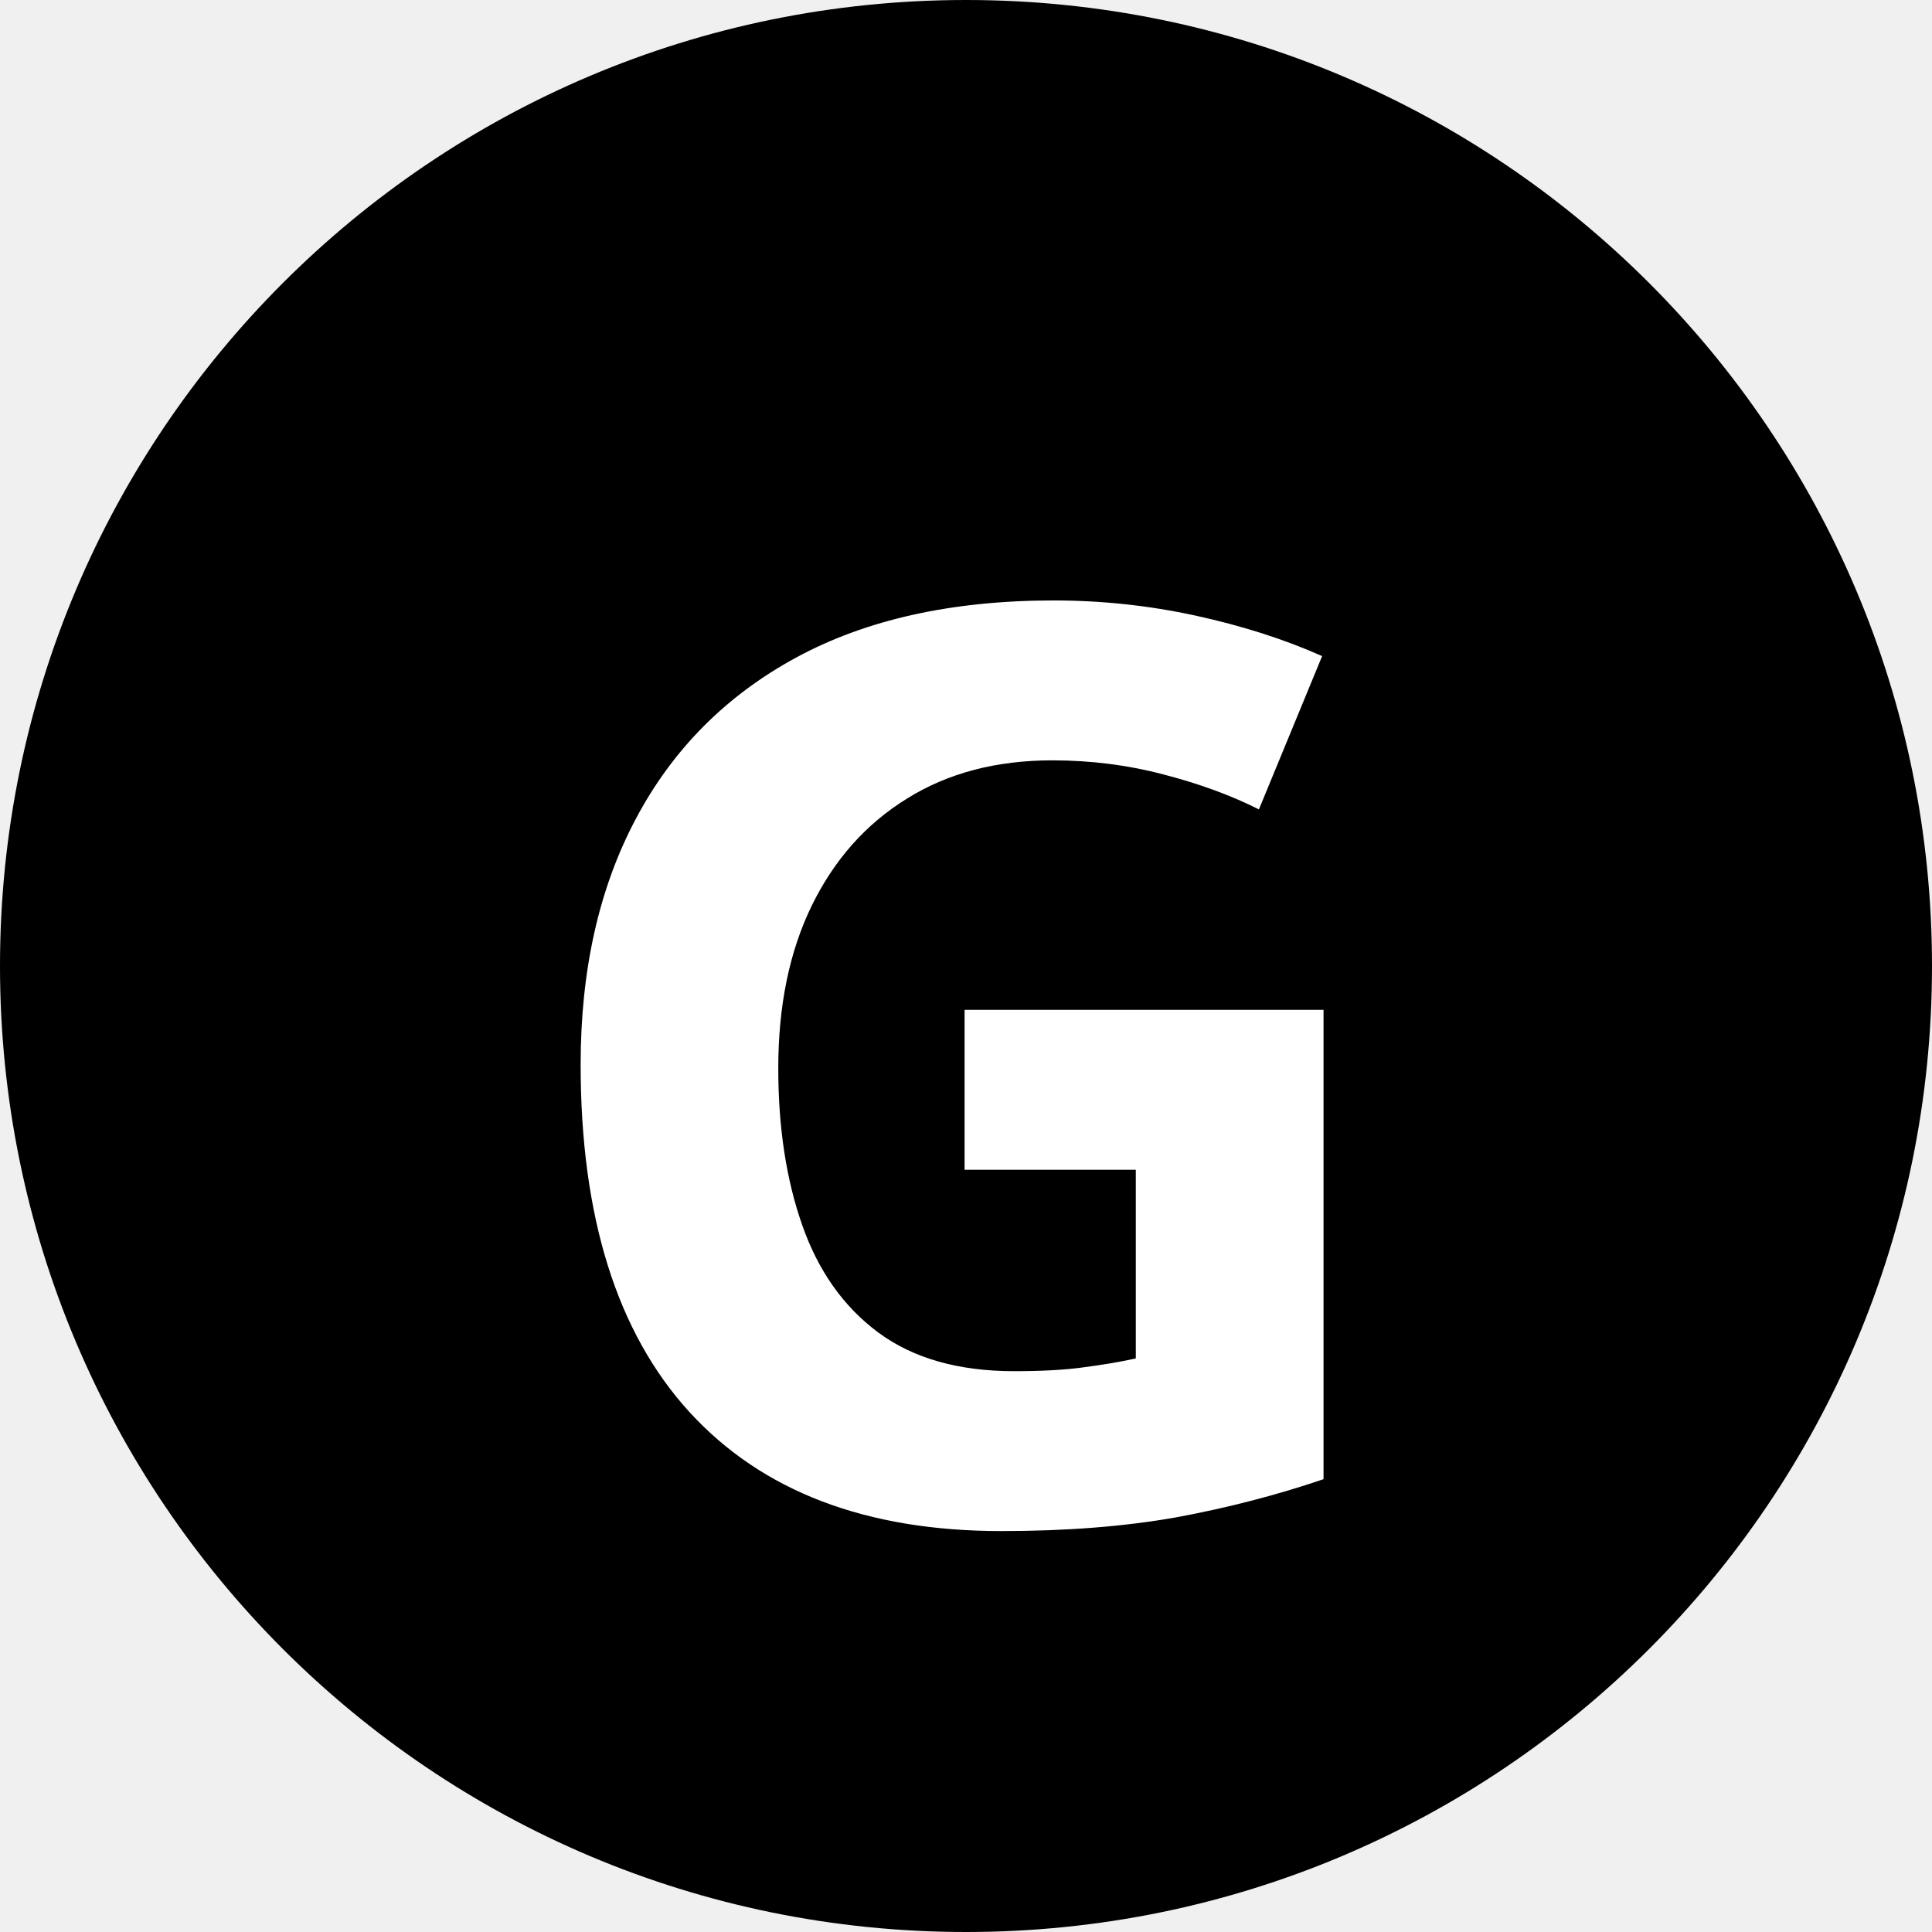
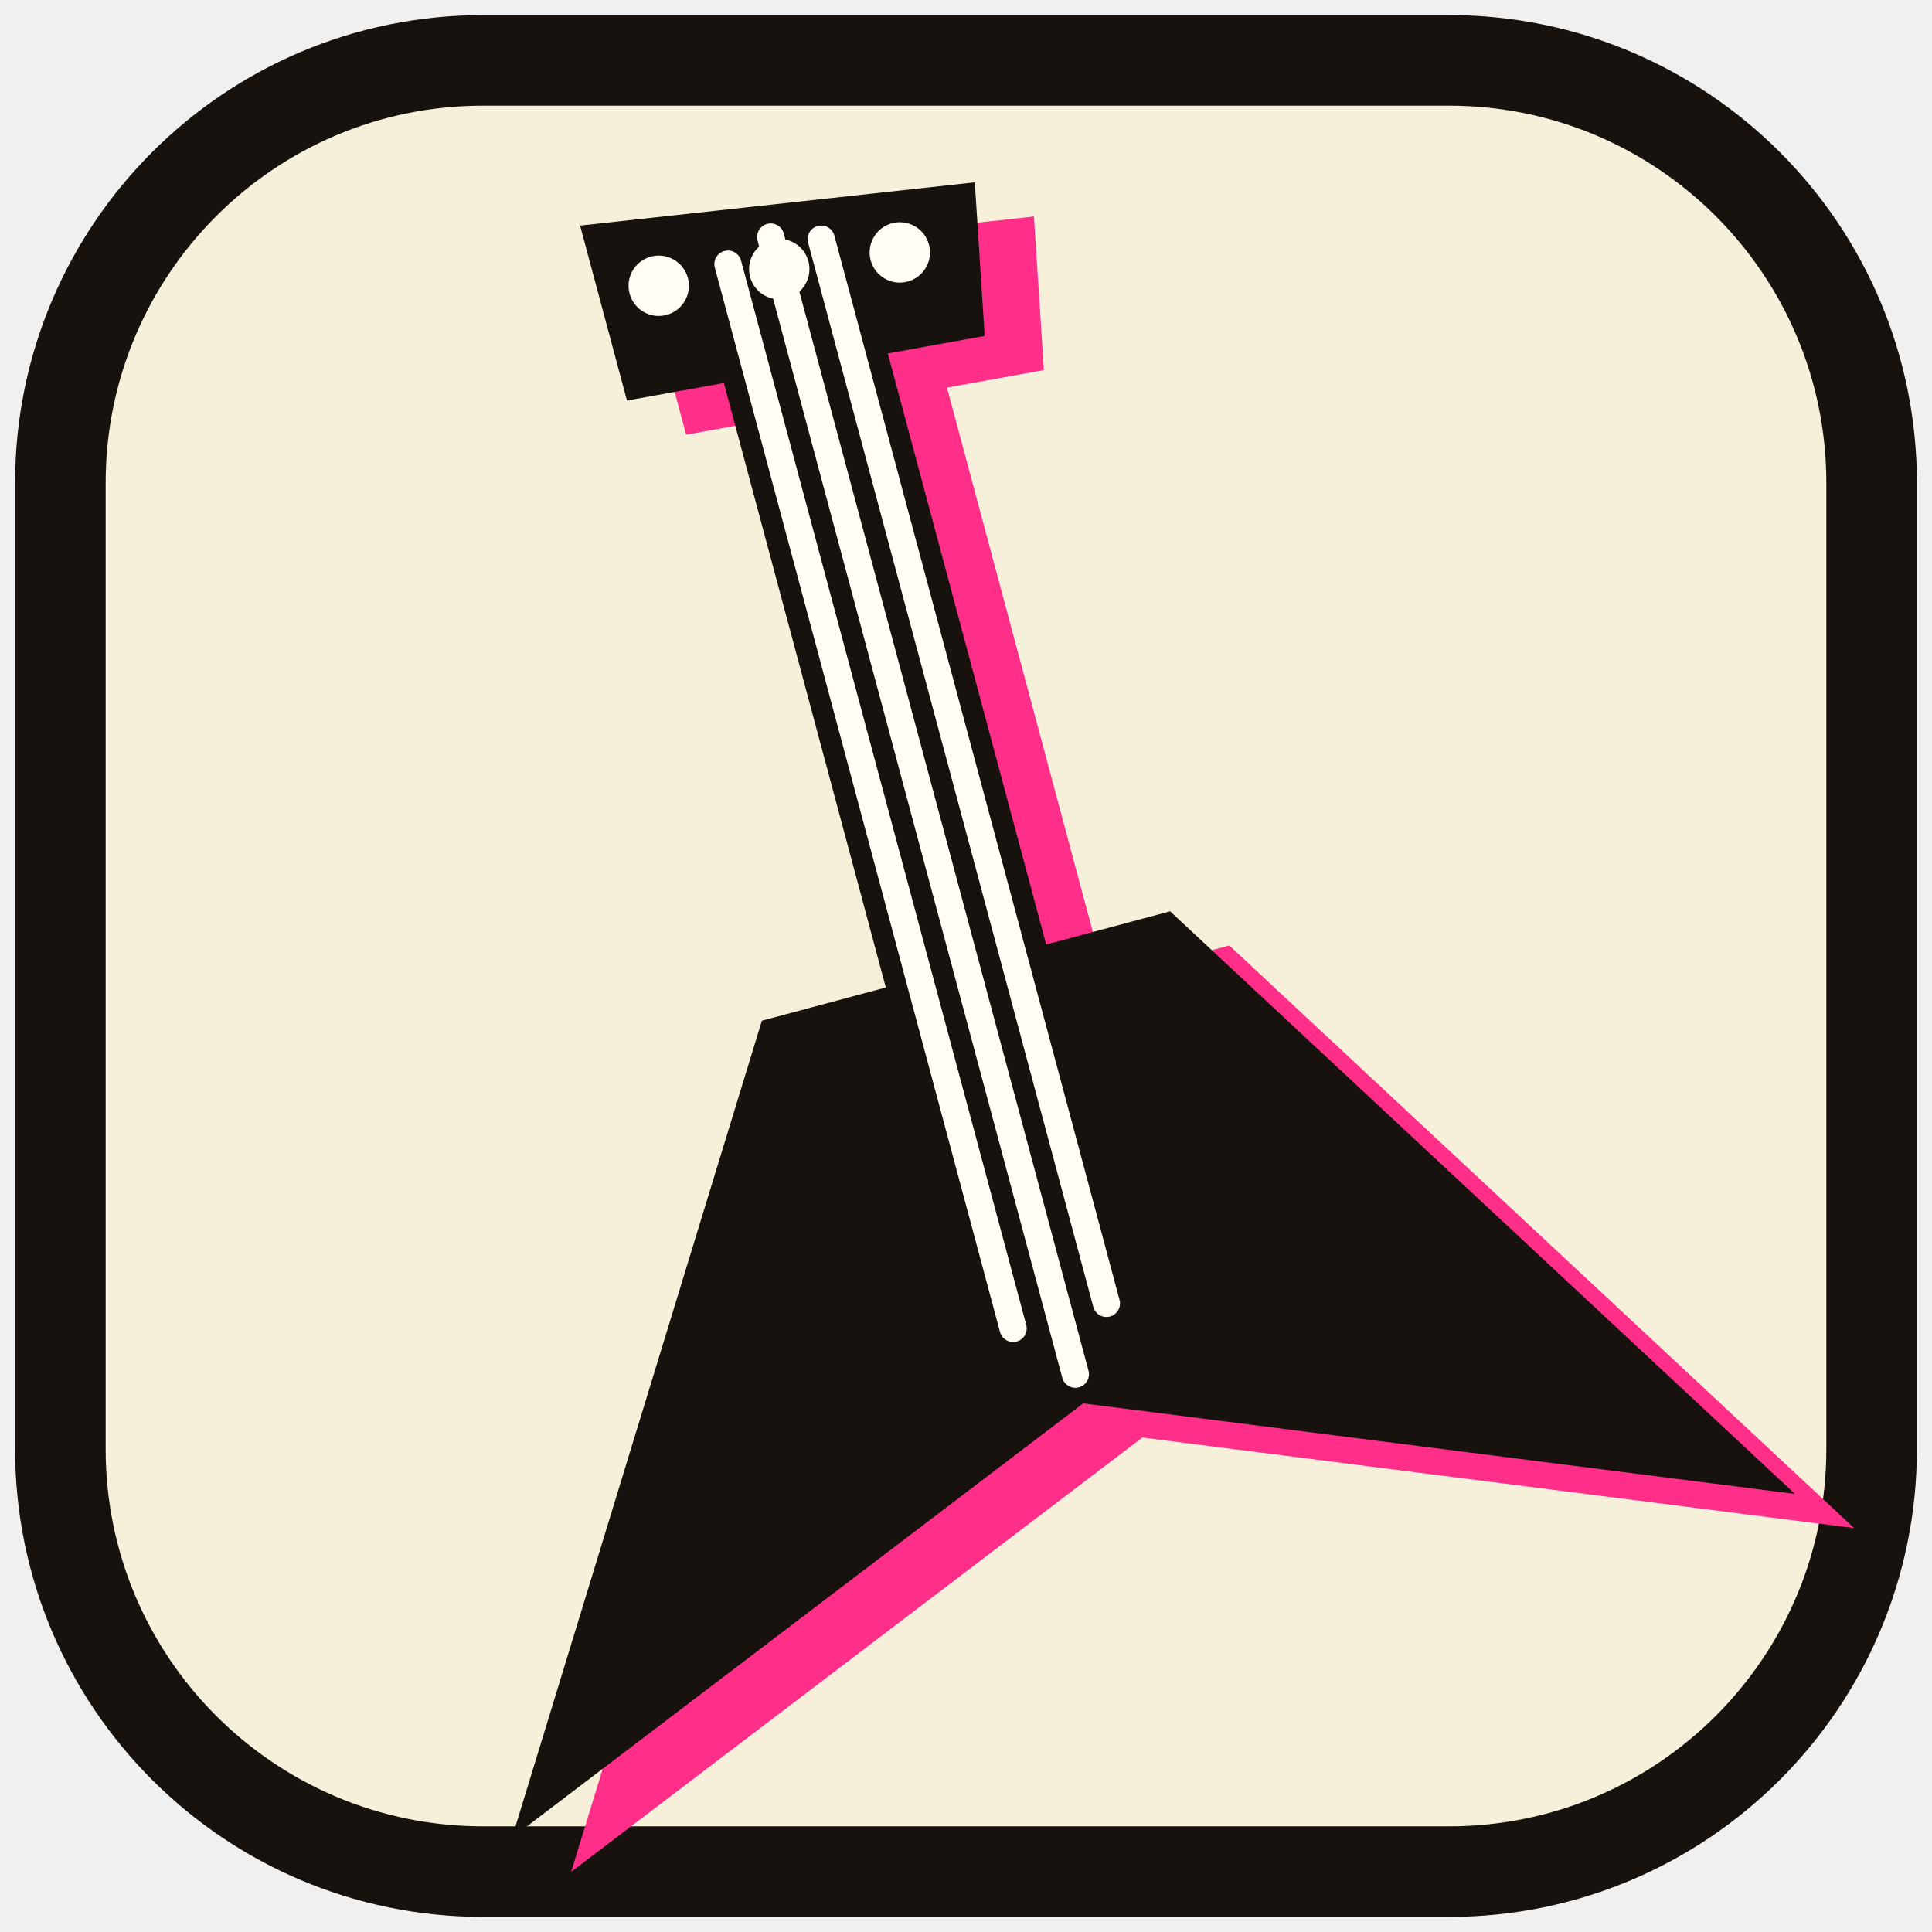
<svg xmlns="http://www.w3.org/2000/svg" viewBox="0 0 64 64">
-   <circle cx="32" cy="32" r="32" fill="#000000" />
-   <text x="32" y="34" text-anchor="middle" dominant-baseline="central" fill="#ffffff" font-family="Poppins, ui-sans-serif, system-ui, sans-serif" font-weight="700" font-size="42">G</text>
+   <defs>
+     <g id="flying-v">
+       <polygon points="26,5 39,7 38,12 26,11" />
+       <rect x="29.25" y="10.5" width="5.5" height="23" />
+       <polygon points="25,32 10,56 32,47 54,56 39,32" />
+     </g>
+   </defs>
+   <rect x="2" y="2" width="60" height="60" rx="14" fill="#f6efda" stroke="#17120d" stroke-width="3" />
+   <g transform="rotate(-15 32 32)">
+     <use href="#flying-v" x="1.6" y="1.6" fill="#ff2e88" />
+     <use href="#flying-v" fill="#17120d" />
+     <g stroke="#fffdf4" stroke-width="0.9" stroke-linecap="round">
+       <line x1="30.4" y1="7.5" x2="30.4" y2="44" />
+       <line x1="32" y1="7" x2="32" y2="46" />
+       <line x1="33.6" y1="7.5" x2="33.6" y2="44" />
+     </g>
+     <g fill="#fffdf4">
+       <circle cx="28" cy="7.6" r="1" />
+       <circle cx="32" cy="8.1" r="1" />
+       <circle cx="36" cy="8.6" r="1" />
+     </g>
+   </g>
</svg>
